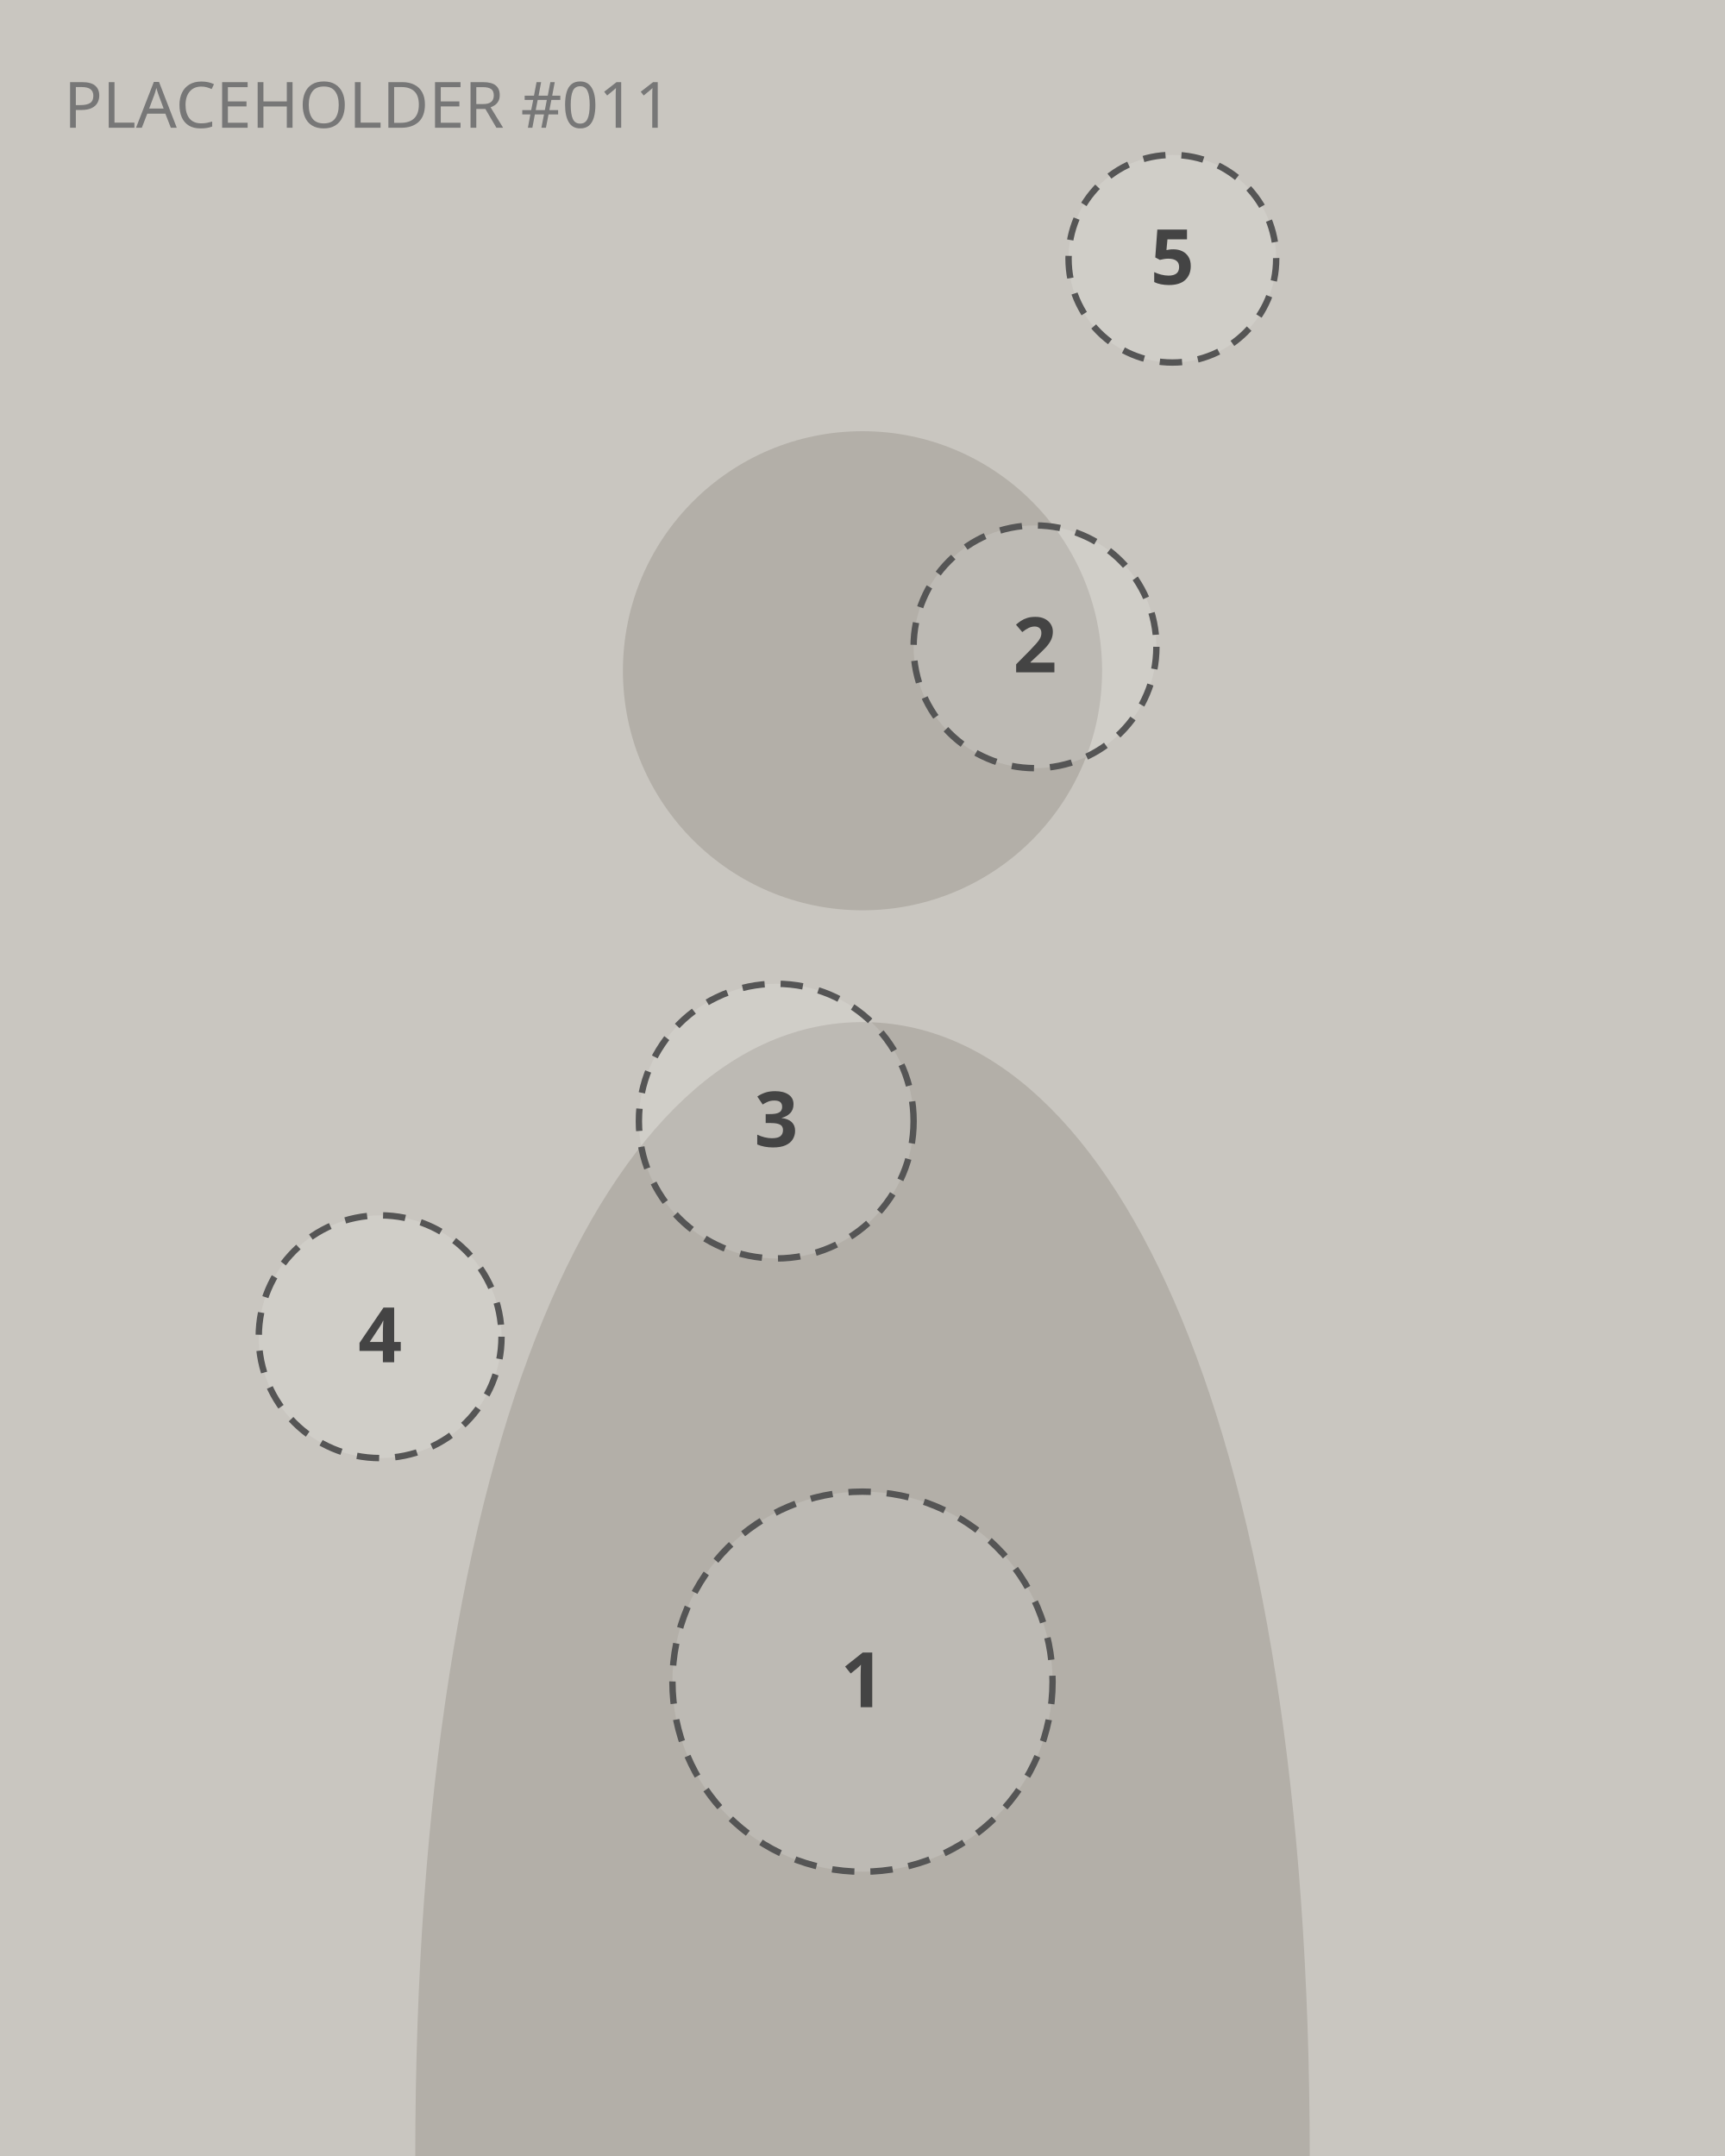
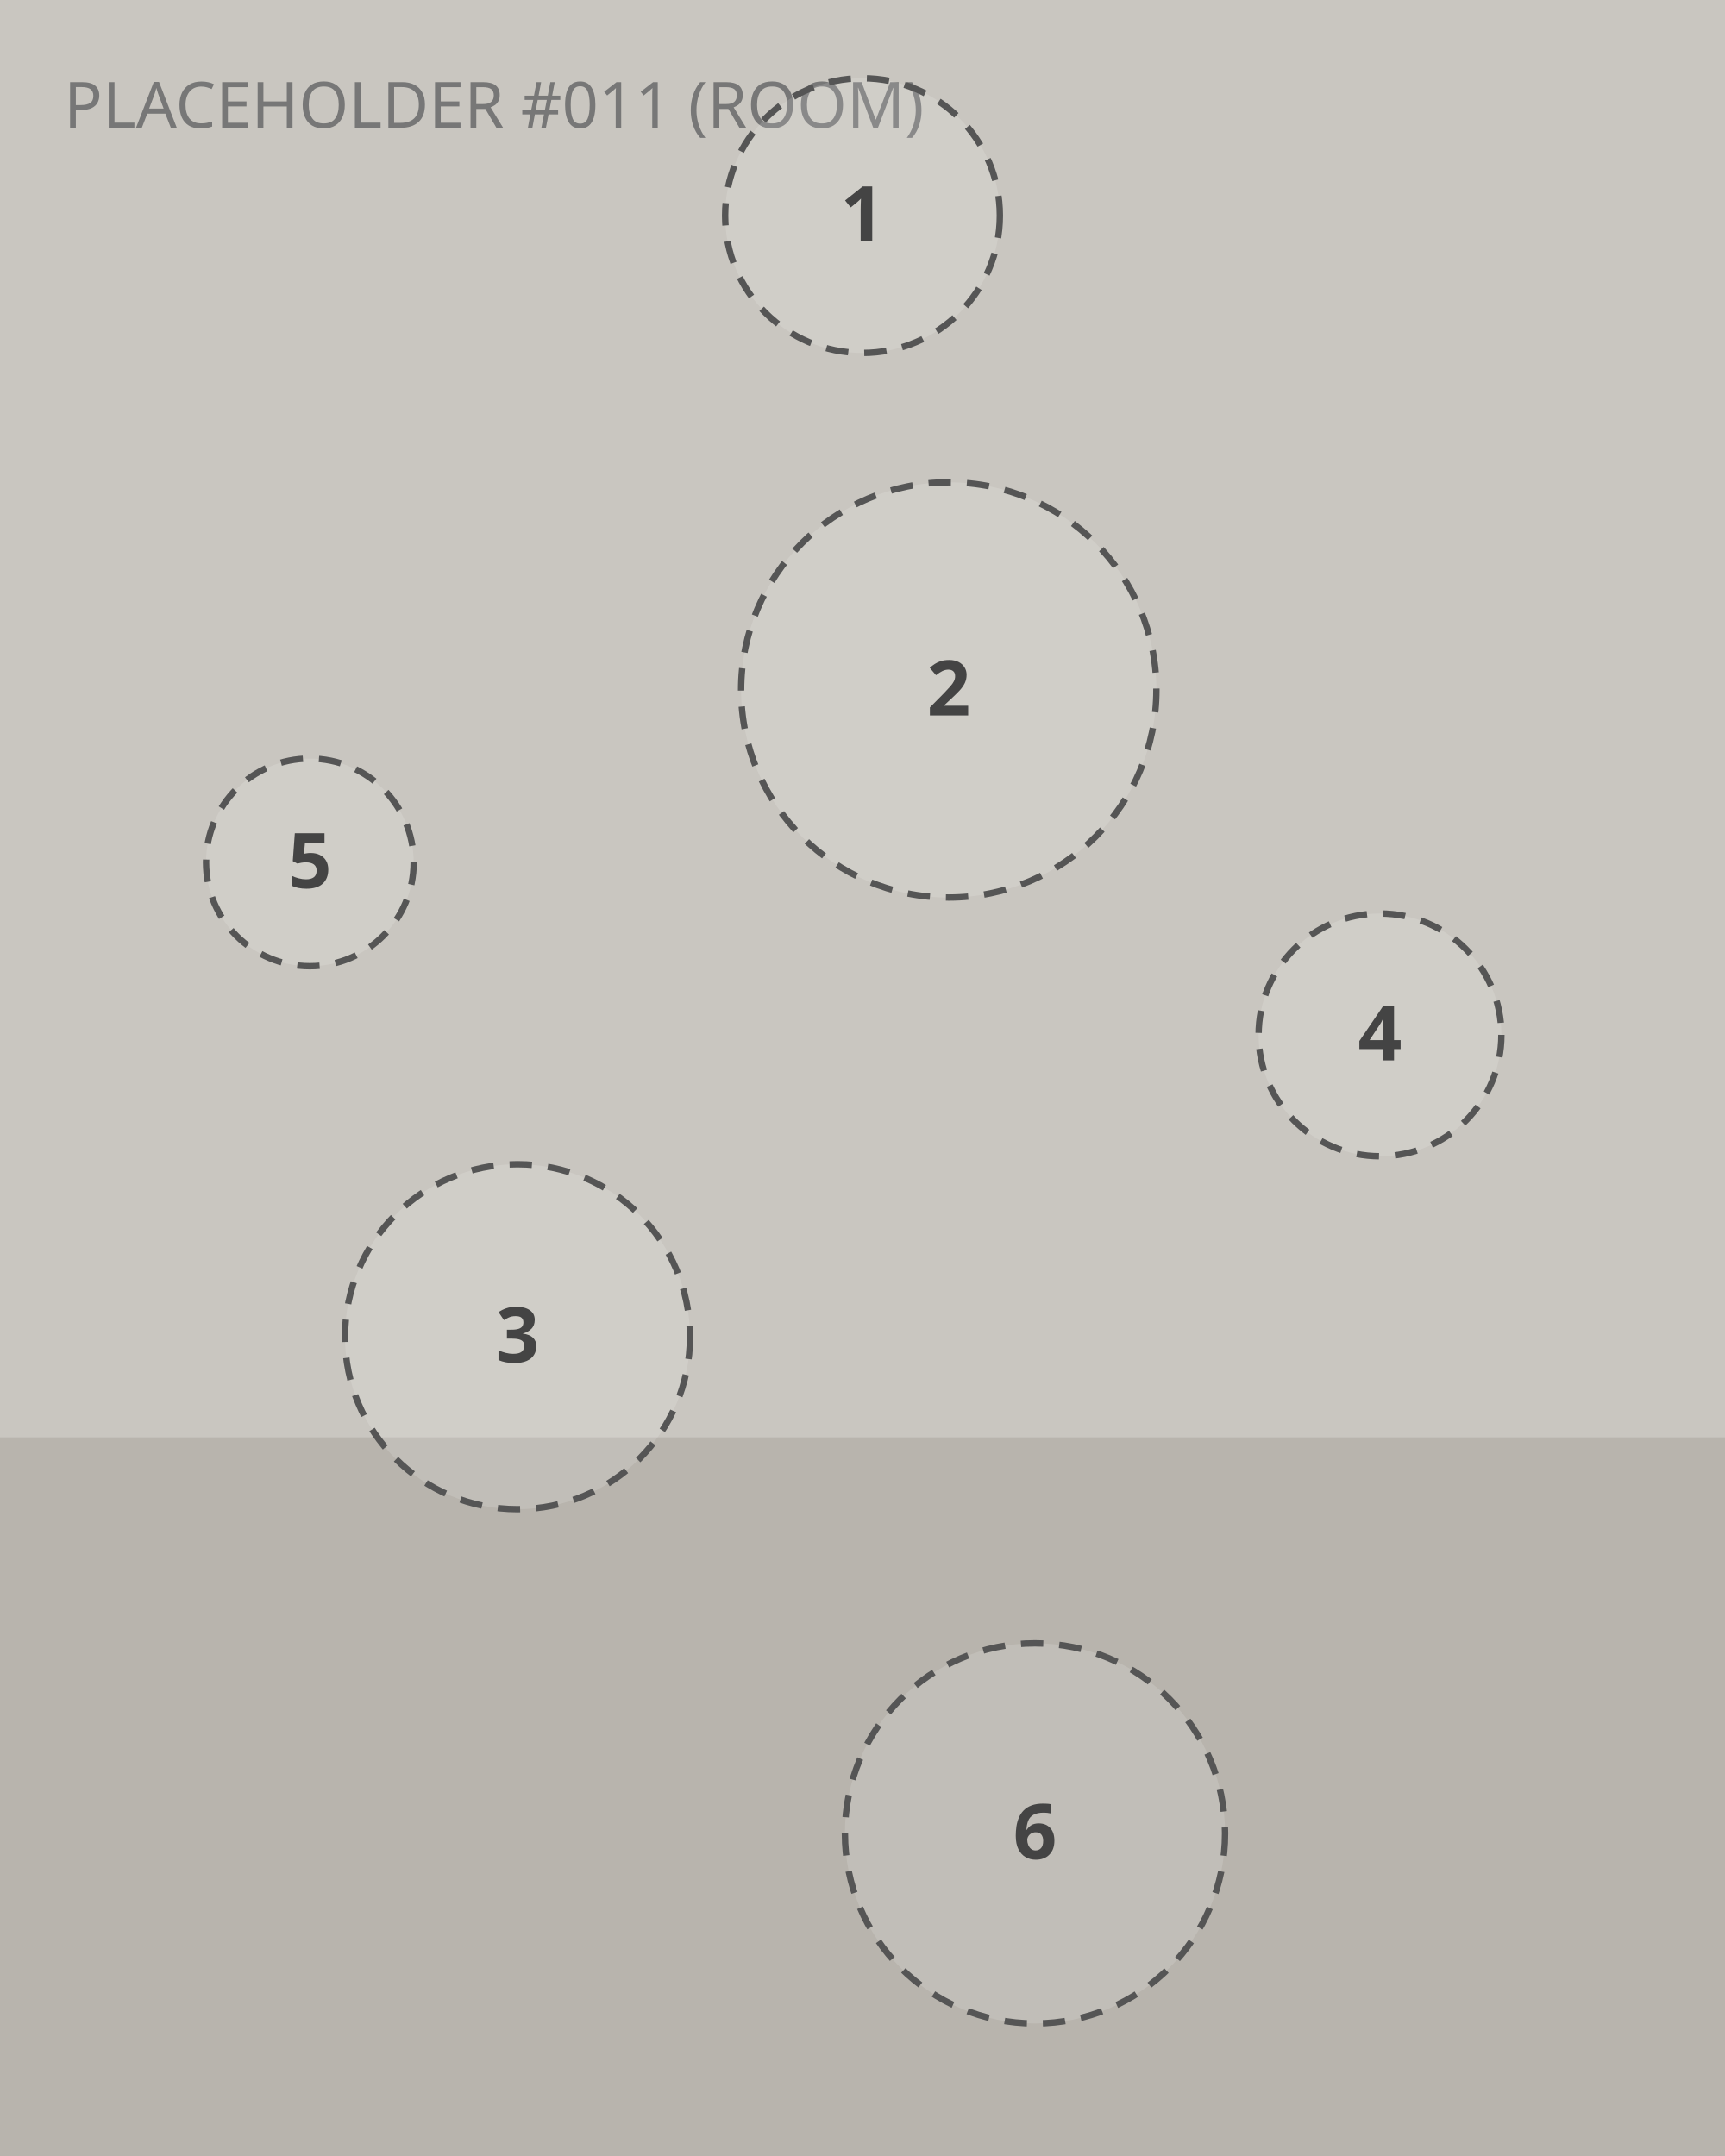
<svg xmlns="http://www.w3.org/2000/svg" viewBox="0 0 1080 1350" width="1080" height="1350">
  <rect width="1080" height="1350" fill="#c9c6c0" />
-   <circle cx="540" cy="420" r="150" fill="#b3afa8" />
-   <path d="M260 1350 C260 900 380 640 540 640 C700 640 820 900 820 1350 Z" fill="#b3afa8" />
-   <text x="40" y="80" font-size="40" fill="#777" font-family="sans-serif">PLACEHOLDER #011</text>
-   <circle cx="540" cy="1053" r="119" fill="#ffffff22" stroke="#555" stroke-width="4" stroke-dasharray="14 10" />
-   <text x="540" y="1069" font-size="48" text-anchor="middle" fill="#444" font-family="sans-serif" font-weight="700">1</text>
-   <circle cx="648" cy="405" r="76" fill="#ffffff22" stroke="#555" stroke-width="4" stroke-dasharray="14 10" />
-   <text x="648" y="421" font-size="48" text-anchor="middle" fill="#444" font-family="sans-serif" font-weight="700">2</text>
-   <circle cx="486" cy="702" r="86" fill="#ffffff22" stroke="#555" stroke-width="4" stroke-dasharray="14 10" />
-   <text x="486" y="718" font-size="48" text-anchor="middle" fill="#444" font-family="sans-serif" font-weight="700">3</text>
-   <circle cx="238" cy="837" r="76" fill="#ffffff22" stroke="#555" stroke-width="4" stroke-dasharray="14 10" />
-   <text x="238" y="853" font-size="48" text-anchor="middle" fill="#444" font-family="sans-serif" font-weight="700">4</text>
-   <circle cx="734" cy="162" r="65" fill="#ffffff22" stroke="#555" stroke-width="4" stroke-dasharray="14 10" />
-   <text x="734" y="178" font-size="48" text-anchor="middle" fill="#444" font-family="sans-serif" font-weight="700">5</text>
+   <rect x="0" y="900" width="1080" height="450" fill="#b8b4ad" />
+   <text x="40" y="80" font-size="40" fill="#777" font-family="sans-serif">PLACEHOLDER #011 (ROOM)</text>
+   <circle cx="540" cy="135" r="86" fill="#ffffff22" stroke="#555" stroke-width="4" stroke-dasharray="14 10" />
+   <text x="540" y="151" font-size="48" text-anchor="middle" fill="#444" font-family="sans-serif" font-weight="700">1</text>
+   <circle cx="594" cy="432" r="130" fill="#ffffff22" stroke="#555" stroke-width="4" stroke-dasharray="14 10" />
+   <text x="594" y="448" font-size="48" text-anchor="middle" fill="#444" font-family="sans-serif" font-weight="700">2</text>
+   <circle cx="324" cy="837" r="108" fill="#ffffff22" stroke="#555" stroke-width="4" stroke-dasharray="14 10" />
+   <text x="324" y="853" font-size="48" text-anchor="middle" fill="#444" font-family="sans-serif" font-weight="700">3</text>
+   <circle cx="864" cy="648" r="76" fill="#ffffff22" stroke="#555" stroke-width="4" stroke-dasharray="14 10" />
+   <text x="864" y="664" font-size="48" text-anchor="middle" fill="#444" font-family="sans-serif" font-weight="700">4</text>
+   <circle cx="194" cy="540" r="65" fill="#ffffff22" stroke="#555" stroke-width="4" stroke-dasharray="14 10" />
+   <text x="194" y="556" font-size="48" text-anchor="middle" fill="#444" font-family="sans-serif" font-weight="700">5</text>
+   <circle cx="648" cy="1148" r="119" fill="#ffffff22" stroke="#555" stroke-width="4" stroke-dasharray="14 10" />
+   <text x="648" y="1164" font-size="48" text-anchor="middle" fill="#444" font-family="sans-serif" font-weight="700">6</text>
</svg>
